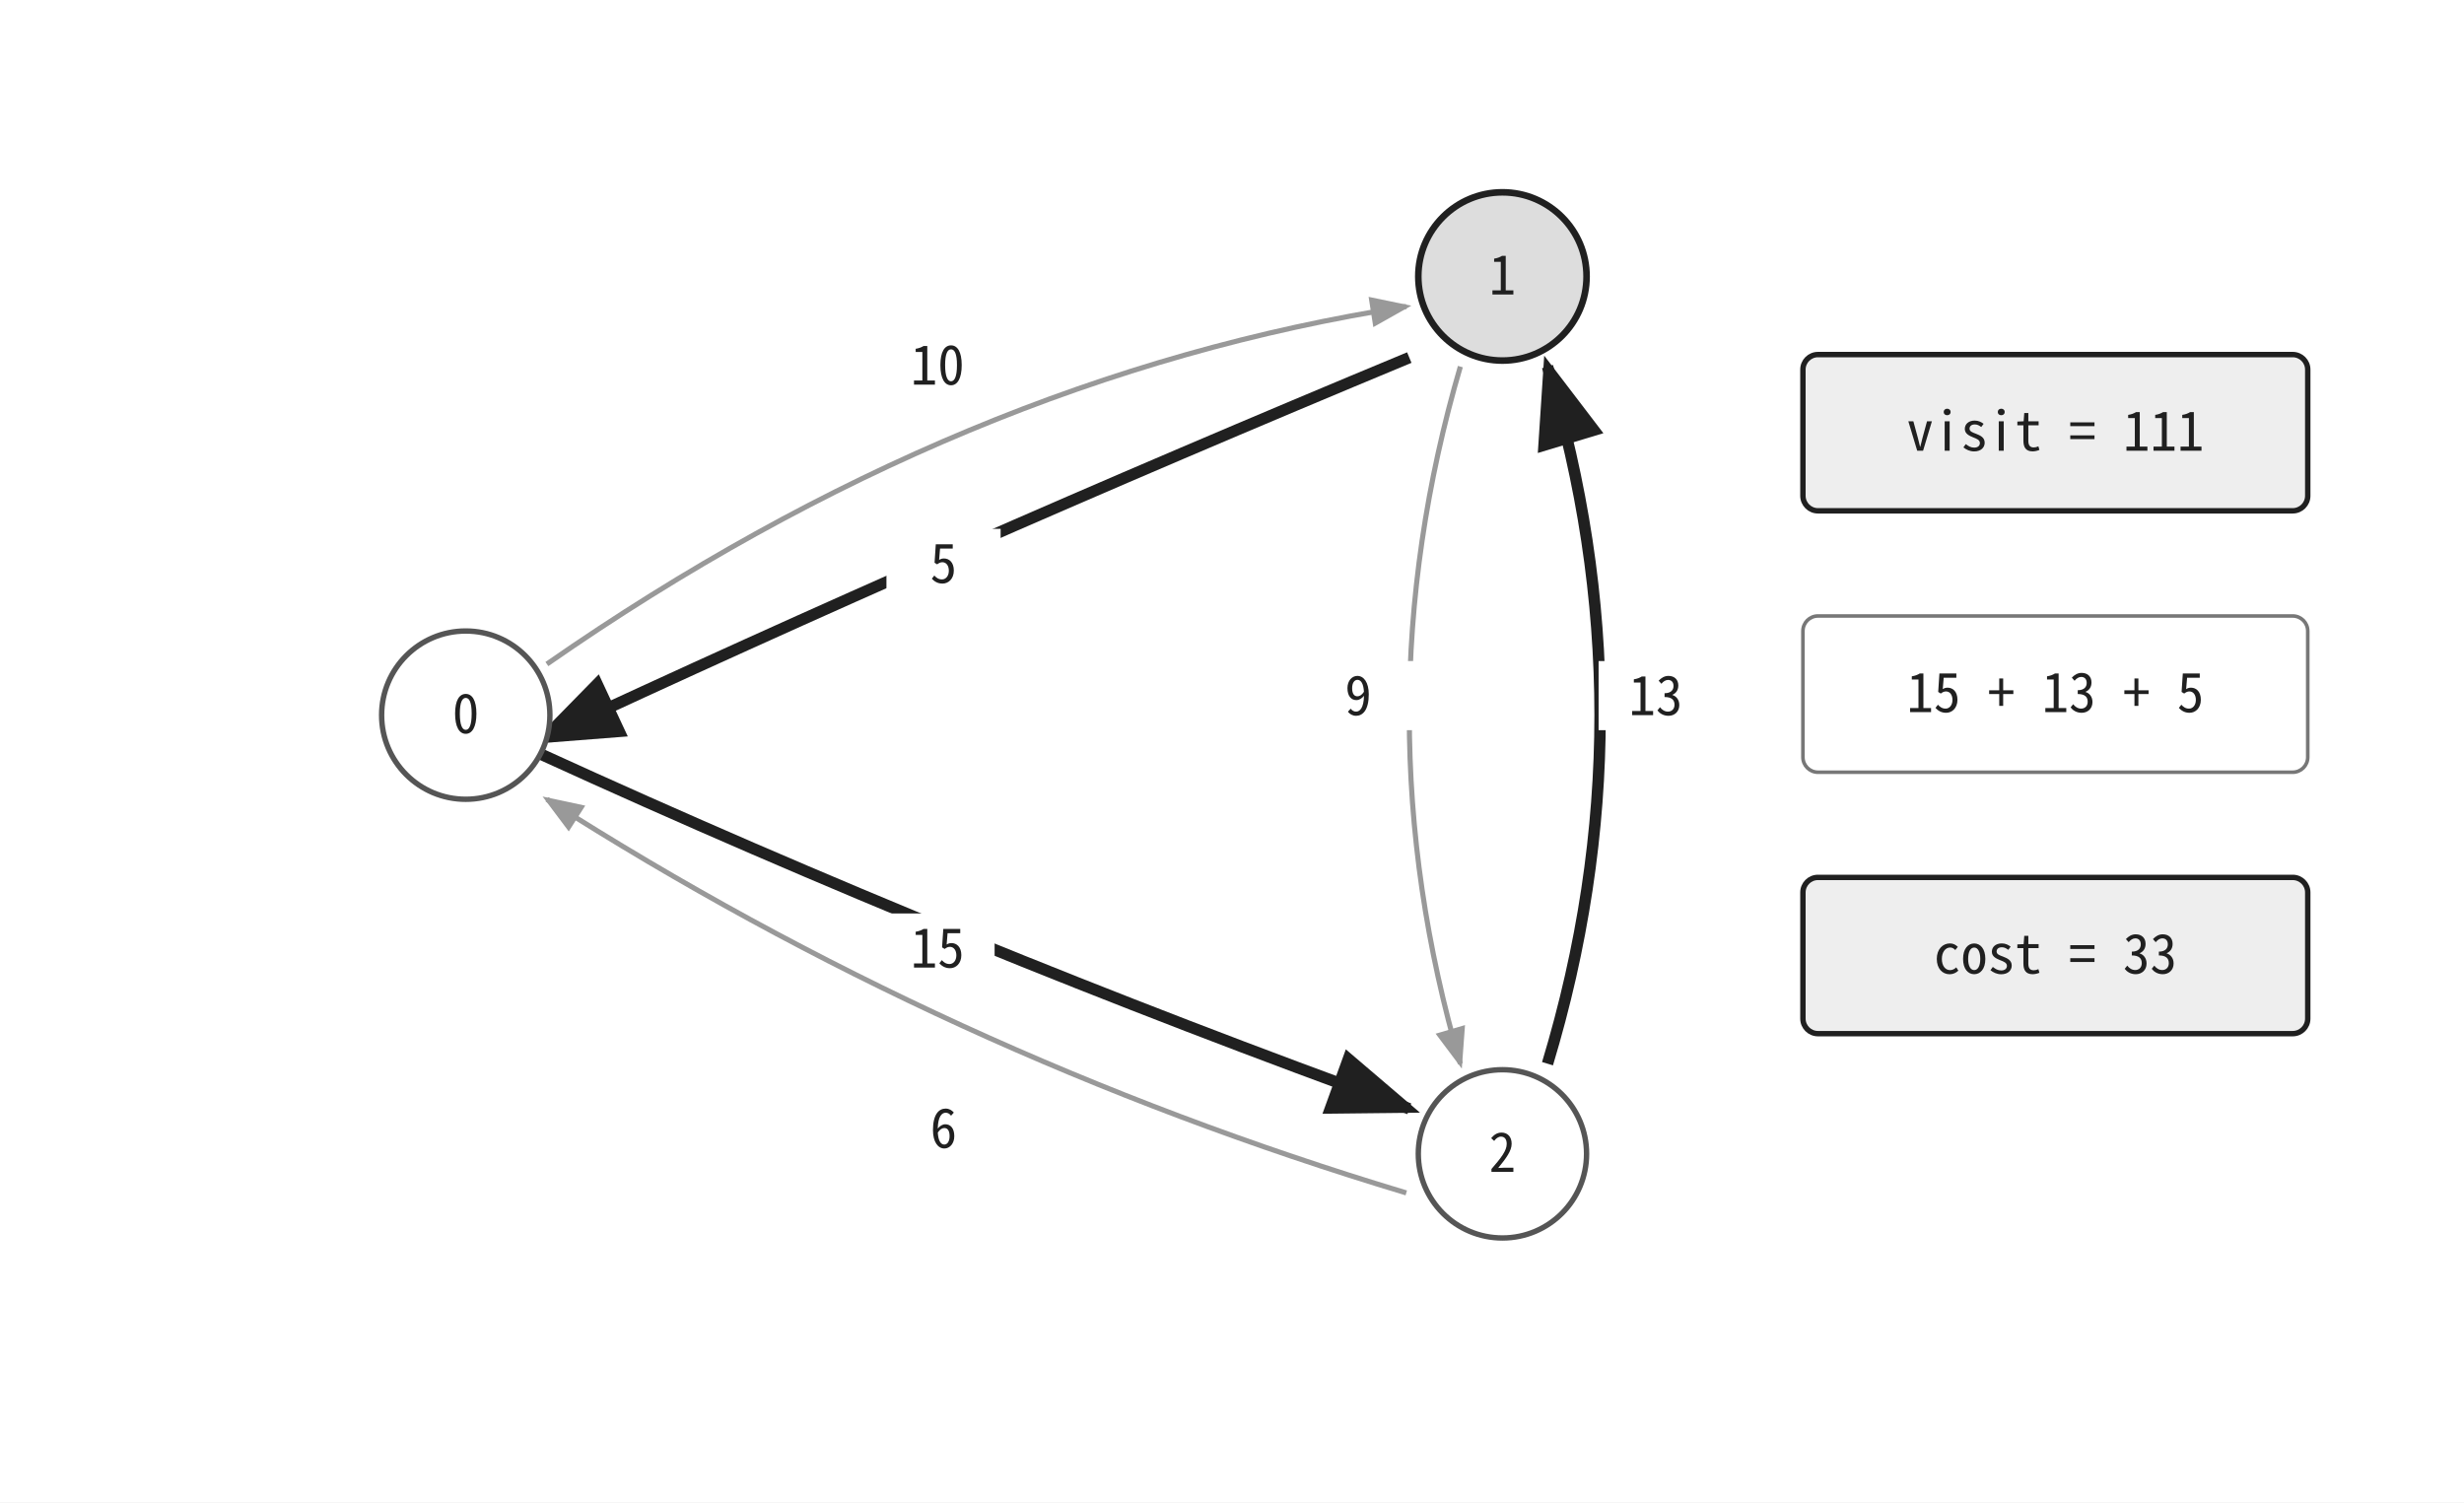
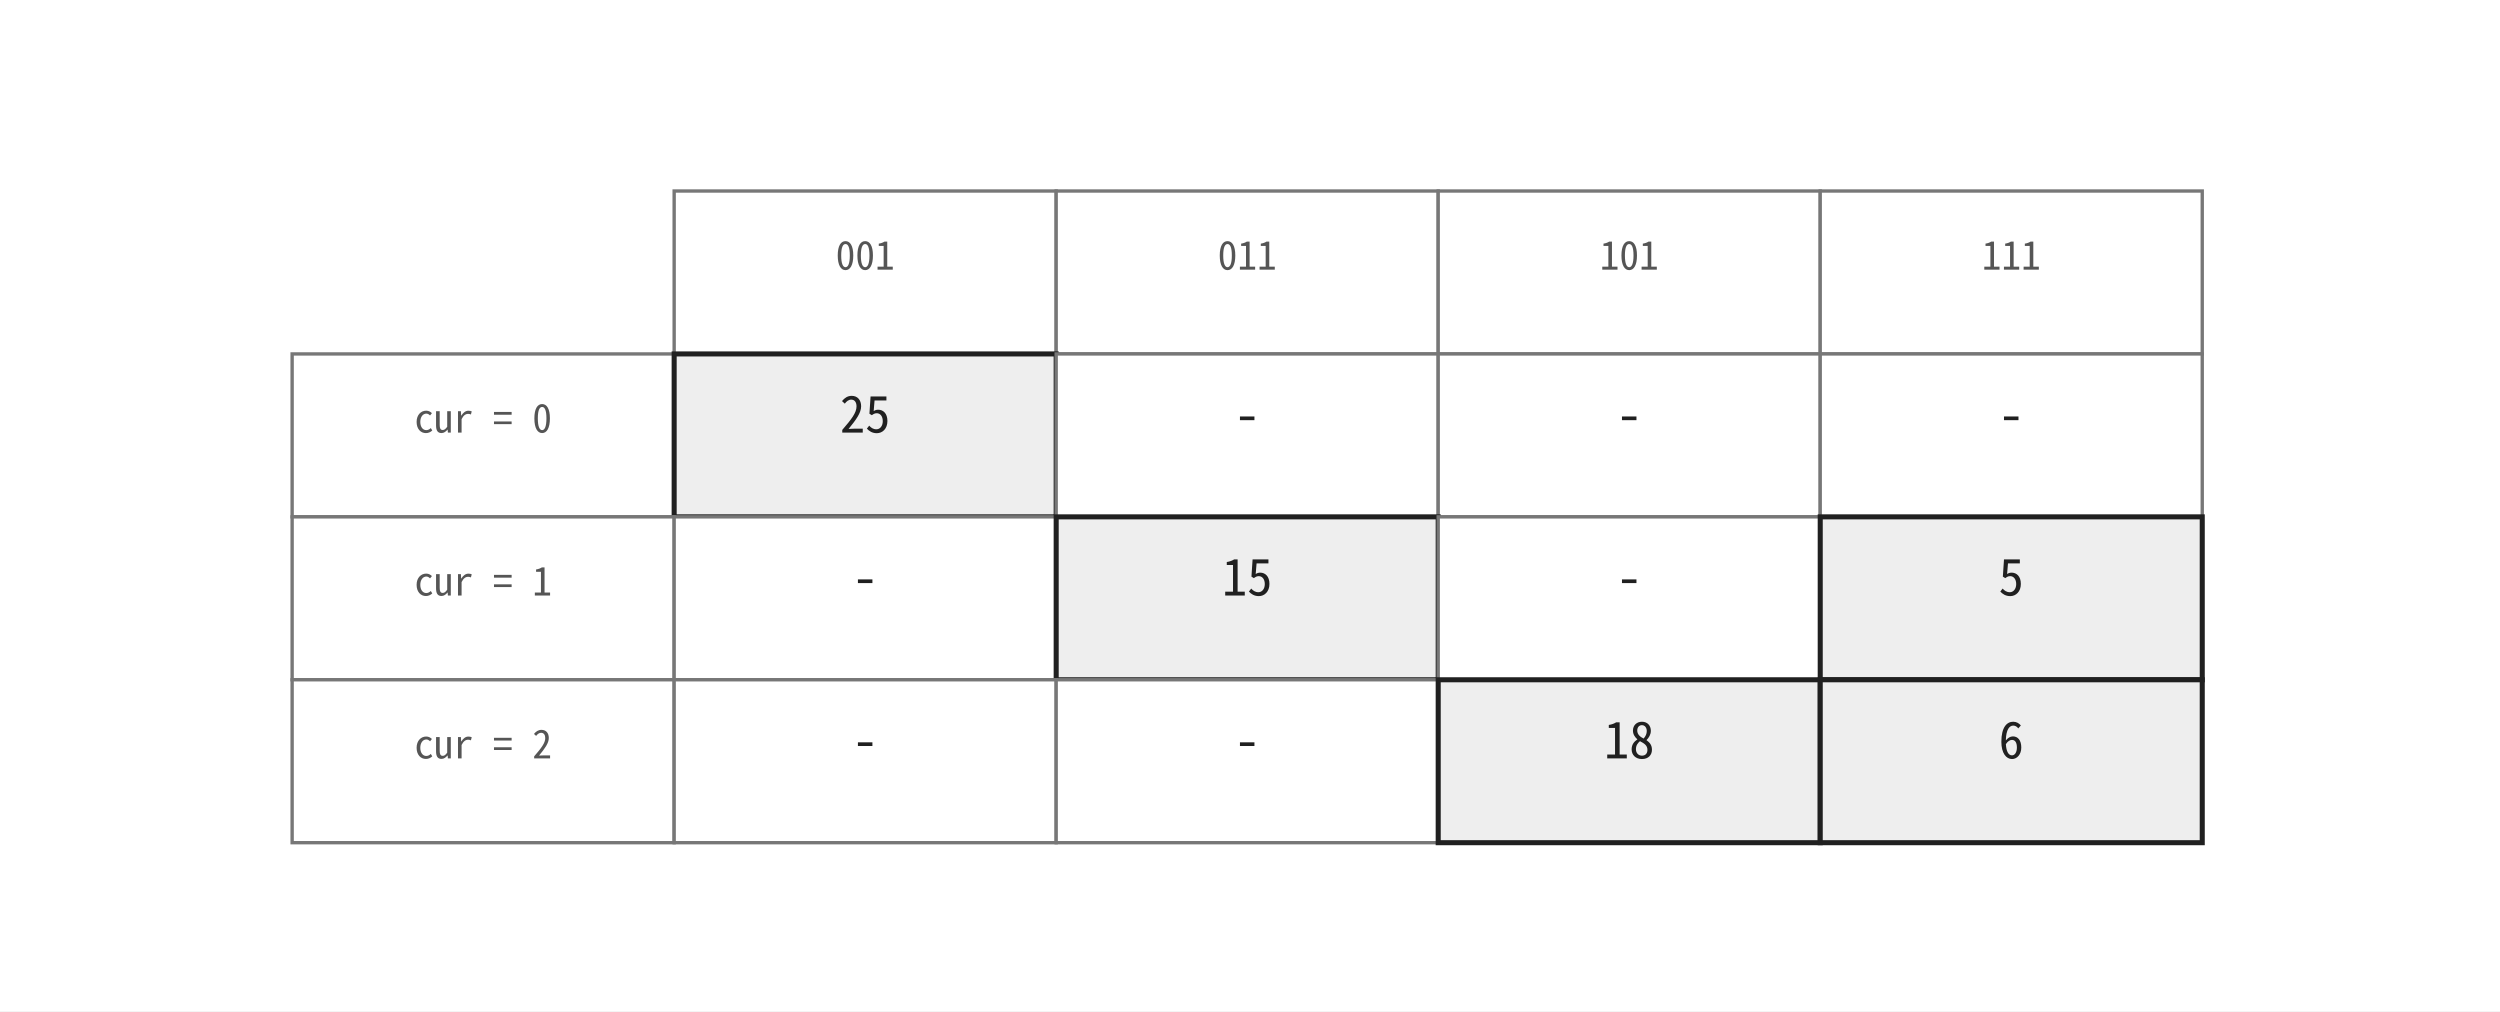
- <svg xmlns="http://www.w3.org/2000/svg" width="820" height="500" viewBox="0 0 820 500">
+ <svg xmlns="http://www.w3.org/2000/svg" width="890" height="360" viewBox="0 0 890 360">
  <rect width="100%" height="100%" fill="white" />
  <style>
text {
  font-family: "JetBrains Mono", "Consolas", "Noto Sans Mono CJK KR", monospace;
  fill: #202020;
}
.label { font-size: 18px; }
.small { font-size: 14px; fill: #555; }
.node { fill: white; stroke: #555; stroke-width: 1.8; }
.nodeCurrent { fill: #dddddd; stroke: #202020; stroke-width: 2.2; }
.edge { fill: none; stroke: #999; stroke-width: 1.7; marker-end: url(#arrowGray); }
.selected { fill: none; stroke: #202020; stroke-width: 3.8; marker-end: url(#arrow); }
.cell { fill: white; stroke: #777; stroke-width: 1.2; }
.cellHi { fill: #eeeeee; stroke: #202020; stroke-width: 1.8; }
.pathBox { fill: white; stroke: #777; stroke-width: 1.2; rx: 5; }
.pathBoxHi { fill: #eeeeee; stroke: #202020; stroke-width: 1.8; rx: 5; }
</style>
  <defs>
    <marker id="arrow" markerWidth="9" markerHeight="9" refX="7" refY="3" orient="auto">
      <path d="M0,0 L0,6 L8,3 z" fill="#202020" />
    </marker>
    <marker id="arrowGray" markerWidth="9" markerHeight="9" refX="7" refY="3" orient="auto">
      <path d="M0,0 L0,6 L8,3 z" fill="#999" />
    </marker>
  </defs>
-   <path d="M 172 221 Q 310 125 458 102" class="edge" transform="translate(10,0)" />
-   <rect x="293" y="110" width="38" height="23" fill="white" />
-   <text x="312" y="128" text-anchor="middle" class="label">10</text>
-   <path d="M 459 119 Q 305 183 170 246" class="selected" transform="translate(10,0)" />
-   <rect x="295" y="176" width="38" height="23" fill="white" />
-   <text x="314" y="194" text-anchor="middle" class="label">5</text>
-   <path d="M 170 251 Q 310 315 459 369" class="selected" transform="translate(10,0)" />
-   <rect x="293" y="304" width="38" height="23" fill="white" />
-   <text x="312" y="322" text-anchor="middle" class="label">15</text>
-   <path d="M 458 397 Q 305 351 172 266" class="edge" transform="translate(10,0)" />
-   <rect x="295" y="364" width="38" height="23" fill="white" />
-   <text x="314" y="382" text-anchor="middle" class="label">6</text>
-   <path d="M 476 122 Q 442 238 476 354" class="edge" transform="translate(10,0)" />
-   <rect x="433" y="220" width="38" height="23" fill="white" />
-   <text x="452" y="238" text-anchor="middle" class="label">9</text>
-   <path d="M 505 354 Q 540 238 505 122" class="selected" transform="translate(10,0)" />
-   <rect x="532" y="220" width="38" height="23" fill="white" />
-   <text x="551" y="238" text-anchor="middle" class="label">13</text>
-   <circle cx="155" cy="238" r="28" class="node" />
-   <text x="155" y="244" text-anchor="middle" class="label">0</text>
-   <circle cx="500" cy="92" r="28" class="nodeCurrent" />
-   <text x="500" y="98" text-anchor="middle" class="label">1</text>
-   <circle cx="500" cy="384" r="28" class="node" />
-   <text x="500" y="390" text-anchor="middle" class="label">2</text>
-   <rect x="600" y="118" width="168" height="52" class="pathBoxHi" />
-   <text x="684.0" y="150.0" text-anchor="middle" class="label">visit = 111</text>
-   <rect x="600" y="205" width="168" height="52" class="pathBox" />
-   <text x="684.0" y="237.0" text-anchor="middle" class="label">15 + 13 + 5</text>
-   <rect x="600" y="292" width="168" height="52" class="pathBoxHi" />
-   <text x="684.0" y="324.0" text-anchor="middle" class="label">cost = 33</text>
+   <rect x="240" y="68" width="136" height="58" class="cell" />
+   <text x="308.0" y="96" text-anchor="middle" class="small">001</text>
+   <rect x="376" y="68" width="136" height="58" class="cell" />
+   <text x="444.0" y="96" text-anchor="middle" class="small">011</text>
+   <rect x="512" y="68" width="136" height="58" class="cell" />
+   <text x="580.0" y="96" text-anchor="middle" class="small">101</text>
+   <rect x="648" y="68" width="136" height="58" class="cell" />
+   <text x="716.0" y="96" text-anchor="middle" class="small">111</text>
+   <rect x="104" y="126" width="136" height="58" class="cell" />
+   <text x="172.0" y="154" text-anchor="middle" class="small">cur = 0</text>
+   <rect x="240" y="126" width="136" height="58" class="cellHi" />
+   <text x="308.0" y="154" text-anchor="middle" class="label">25</text>
+   <rect x="376" y="126" width="136" height="58" class="cell" />
+   <text x="444.0" y="154" text-anchor="middle" class="label">-</text>
+   <rect x="512" y="126" width="136" height="58" class="cell" />
+   <text x="580.0" y="154" text-anchor="middle" class="label">-</text>
+   <rect x="648" y="126" width="136" height="58" class="cell" />
+   <text x="716.0" y="154" text-anchor="middle" class="label">-</text>
+   <rect x="104" y="184" width="136" height="58" class="cell" />
+   <text x="172.0" y="212" text-anchor="middle" class="small">cur = 1</text>
+   <rect x="240" y="184" width="136" height="58" class="cell" />
+   <text x="308.0" y="212" text-anchor="middle" class="label">-</text>
+   <rect x="376" y="184" width="136" height="58" class="cellHi" />
+   <text x="444.0" y="212" text-anchor="middle" class="label">15</text>
+   <rect x="512" y="184" width="136" height="58" class="cell" />
+   <text x="580.0" y="212" text-anchor="middle" class="label">-</text>
+   <rect x="648" y="184" width="136" height="58" class="cellHi" />
+   <text x="716.0" y="212" text-anchor="middle" class="label">5</text>
+   <rect x="104" y="242" width="136" height="58" class="cell" />
+   <text x="172.0" y="270" text-anchor="middle" class="small">cur = 2</text>
+   <rect x="240" y="242" width="136" height="58" class="cell" />
+   <text x="308.0" y="270" text-anchor="middle" class="label">-</text>
+   <rect x="376" y="242" width="136" height="58" class="cell" />
+   <text x="444.0" y="270" text-anchor="middle" class="label">-</text>
+   <rect x="512" y="242" width="136" height="58" class="cellHi" />
+   <text x="580.0" y="270" text-anchor="middle" class="label">18</text>
+   <rect x="648" y="242" width="136" height="58" class="cellHi" />
+   <text x="716.0" y="270" text-anchor="middle" class="label">6</text>
</svg>
